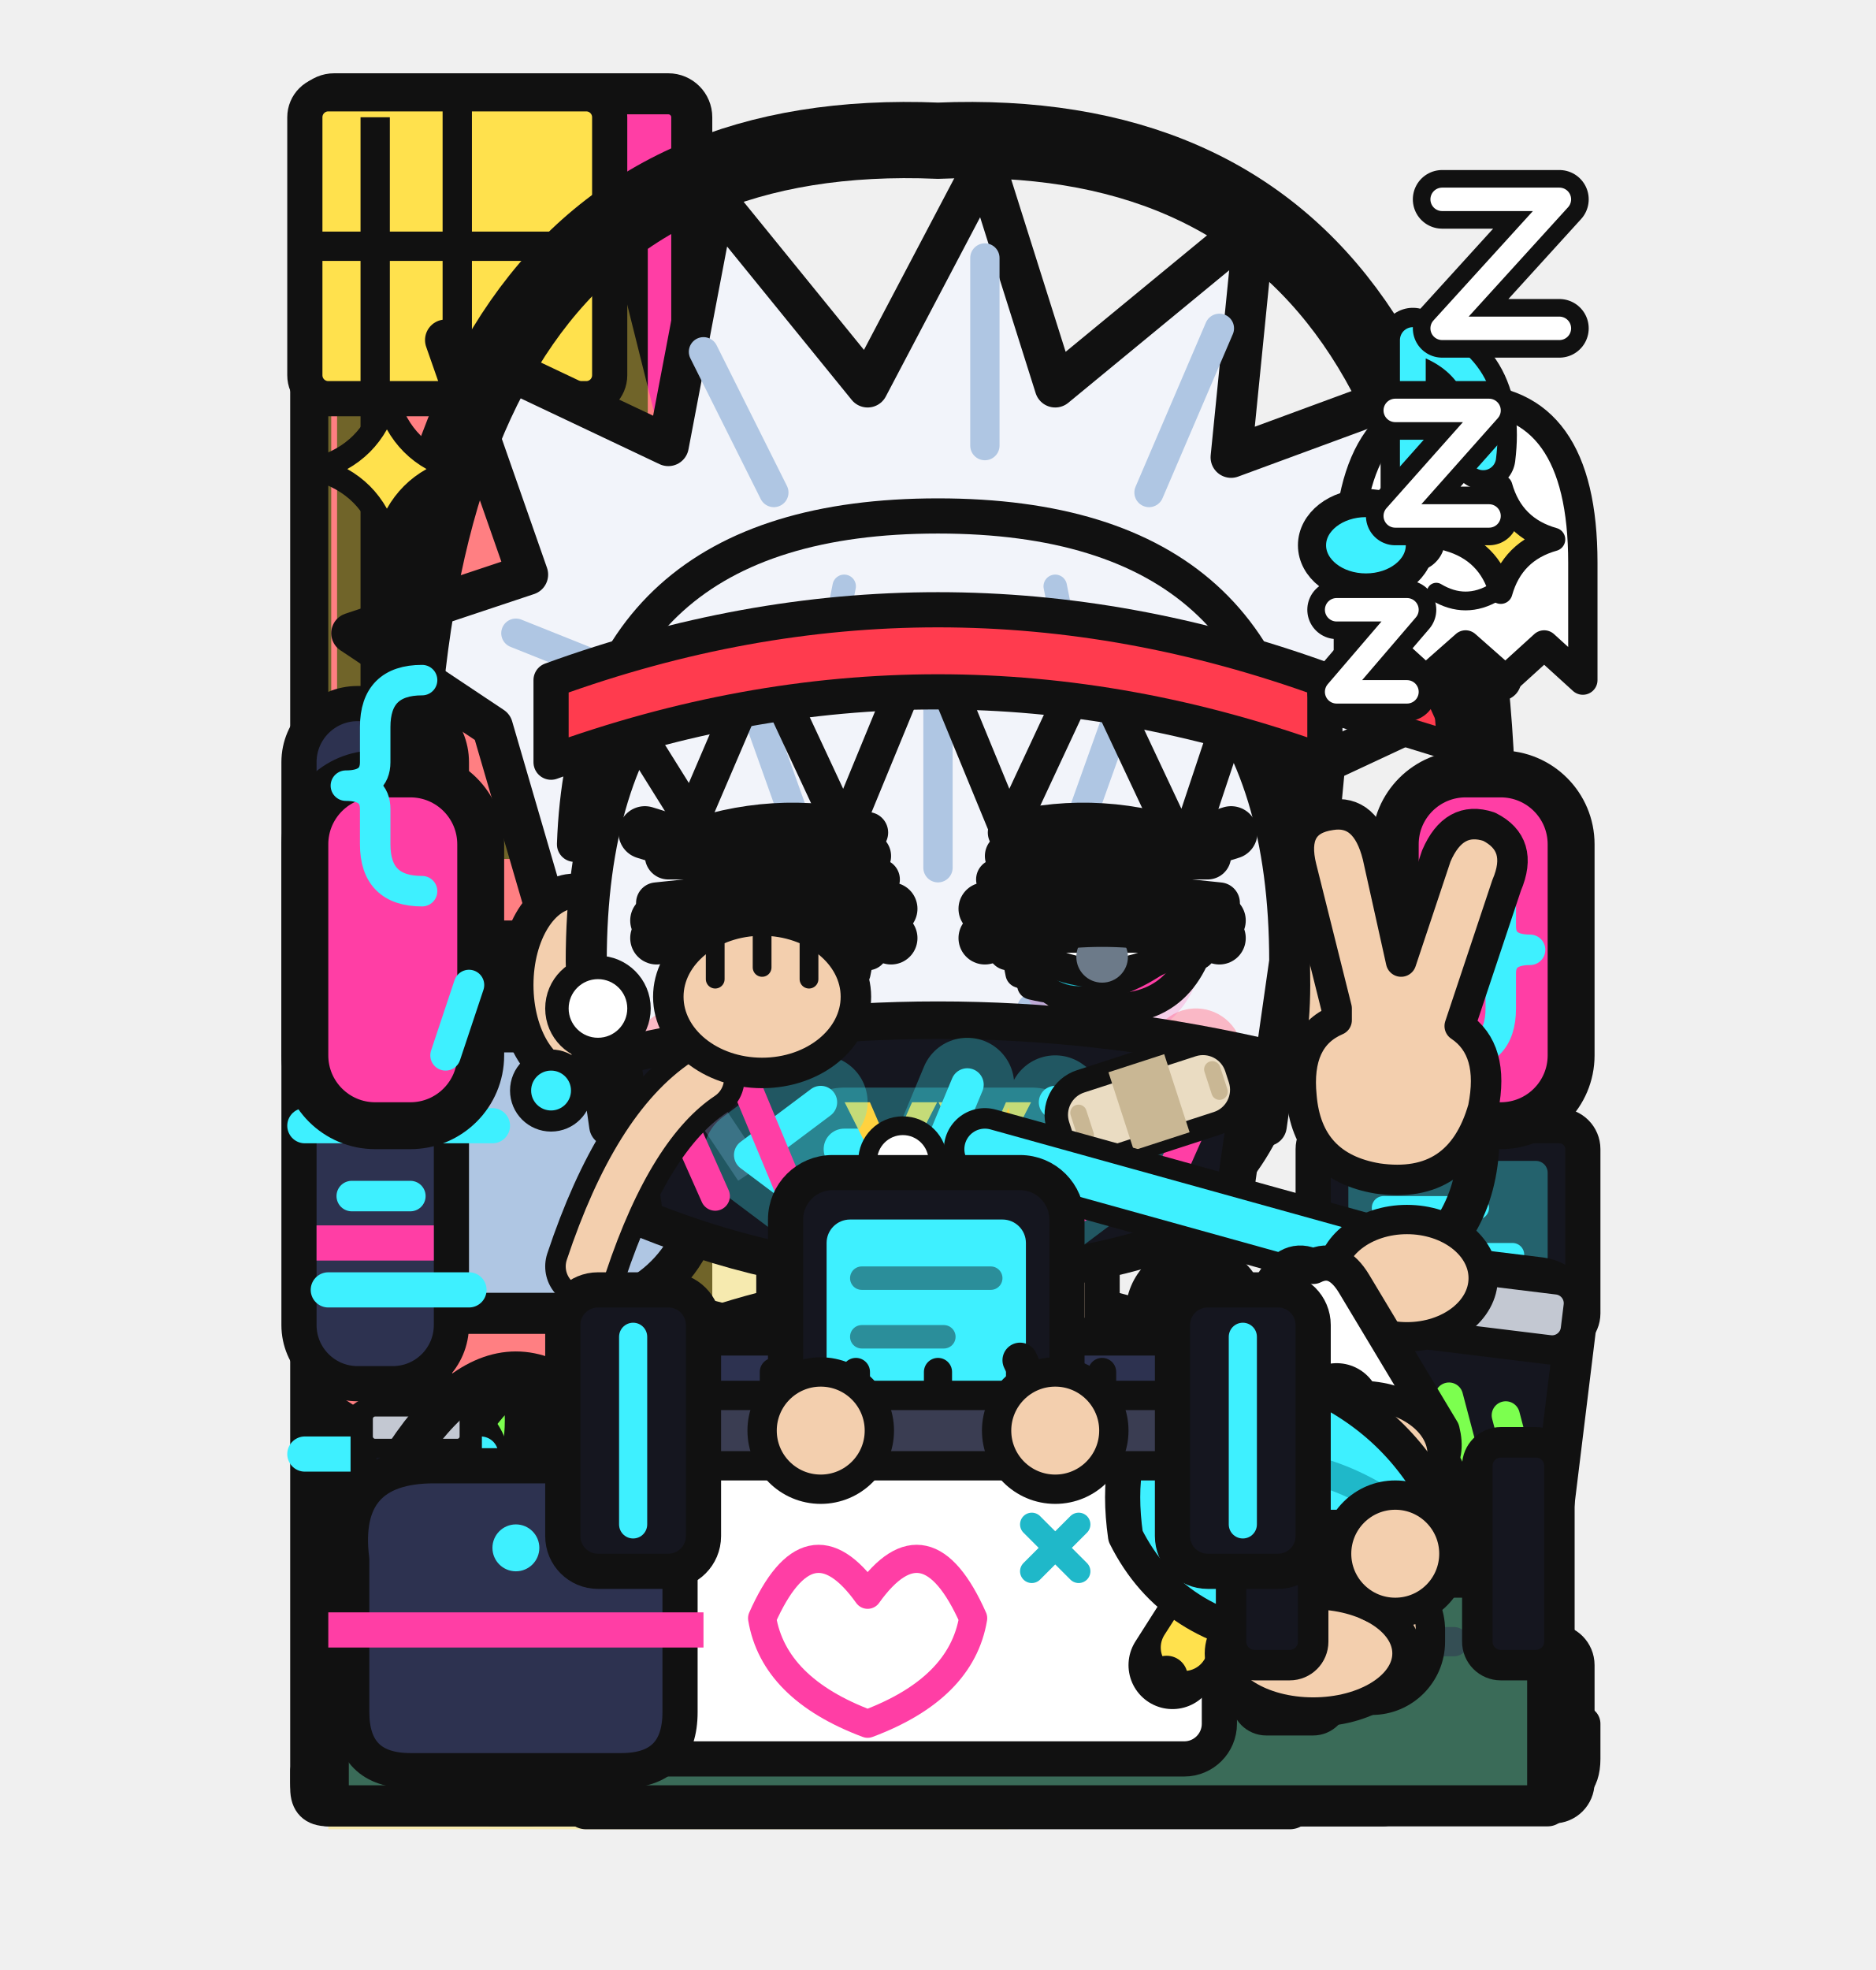
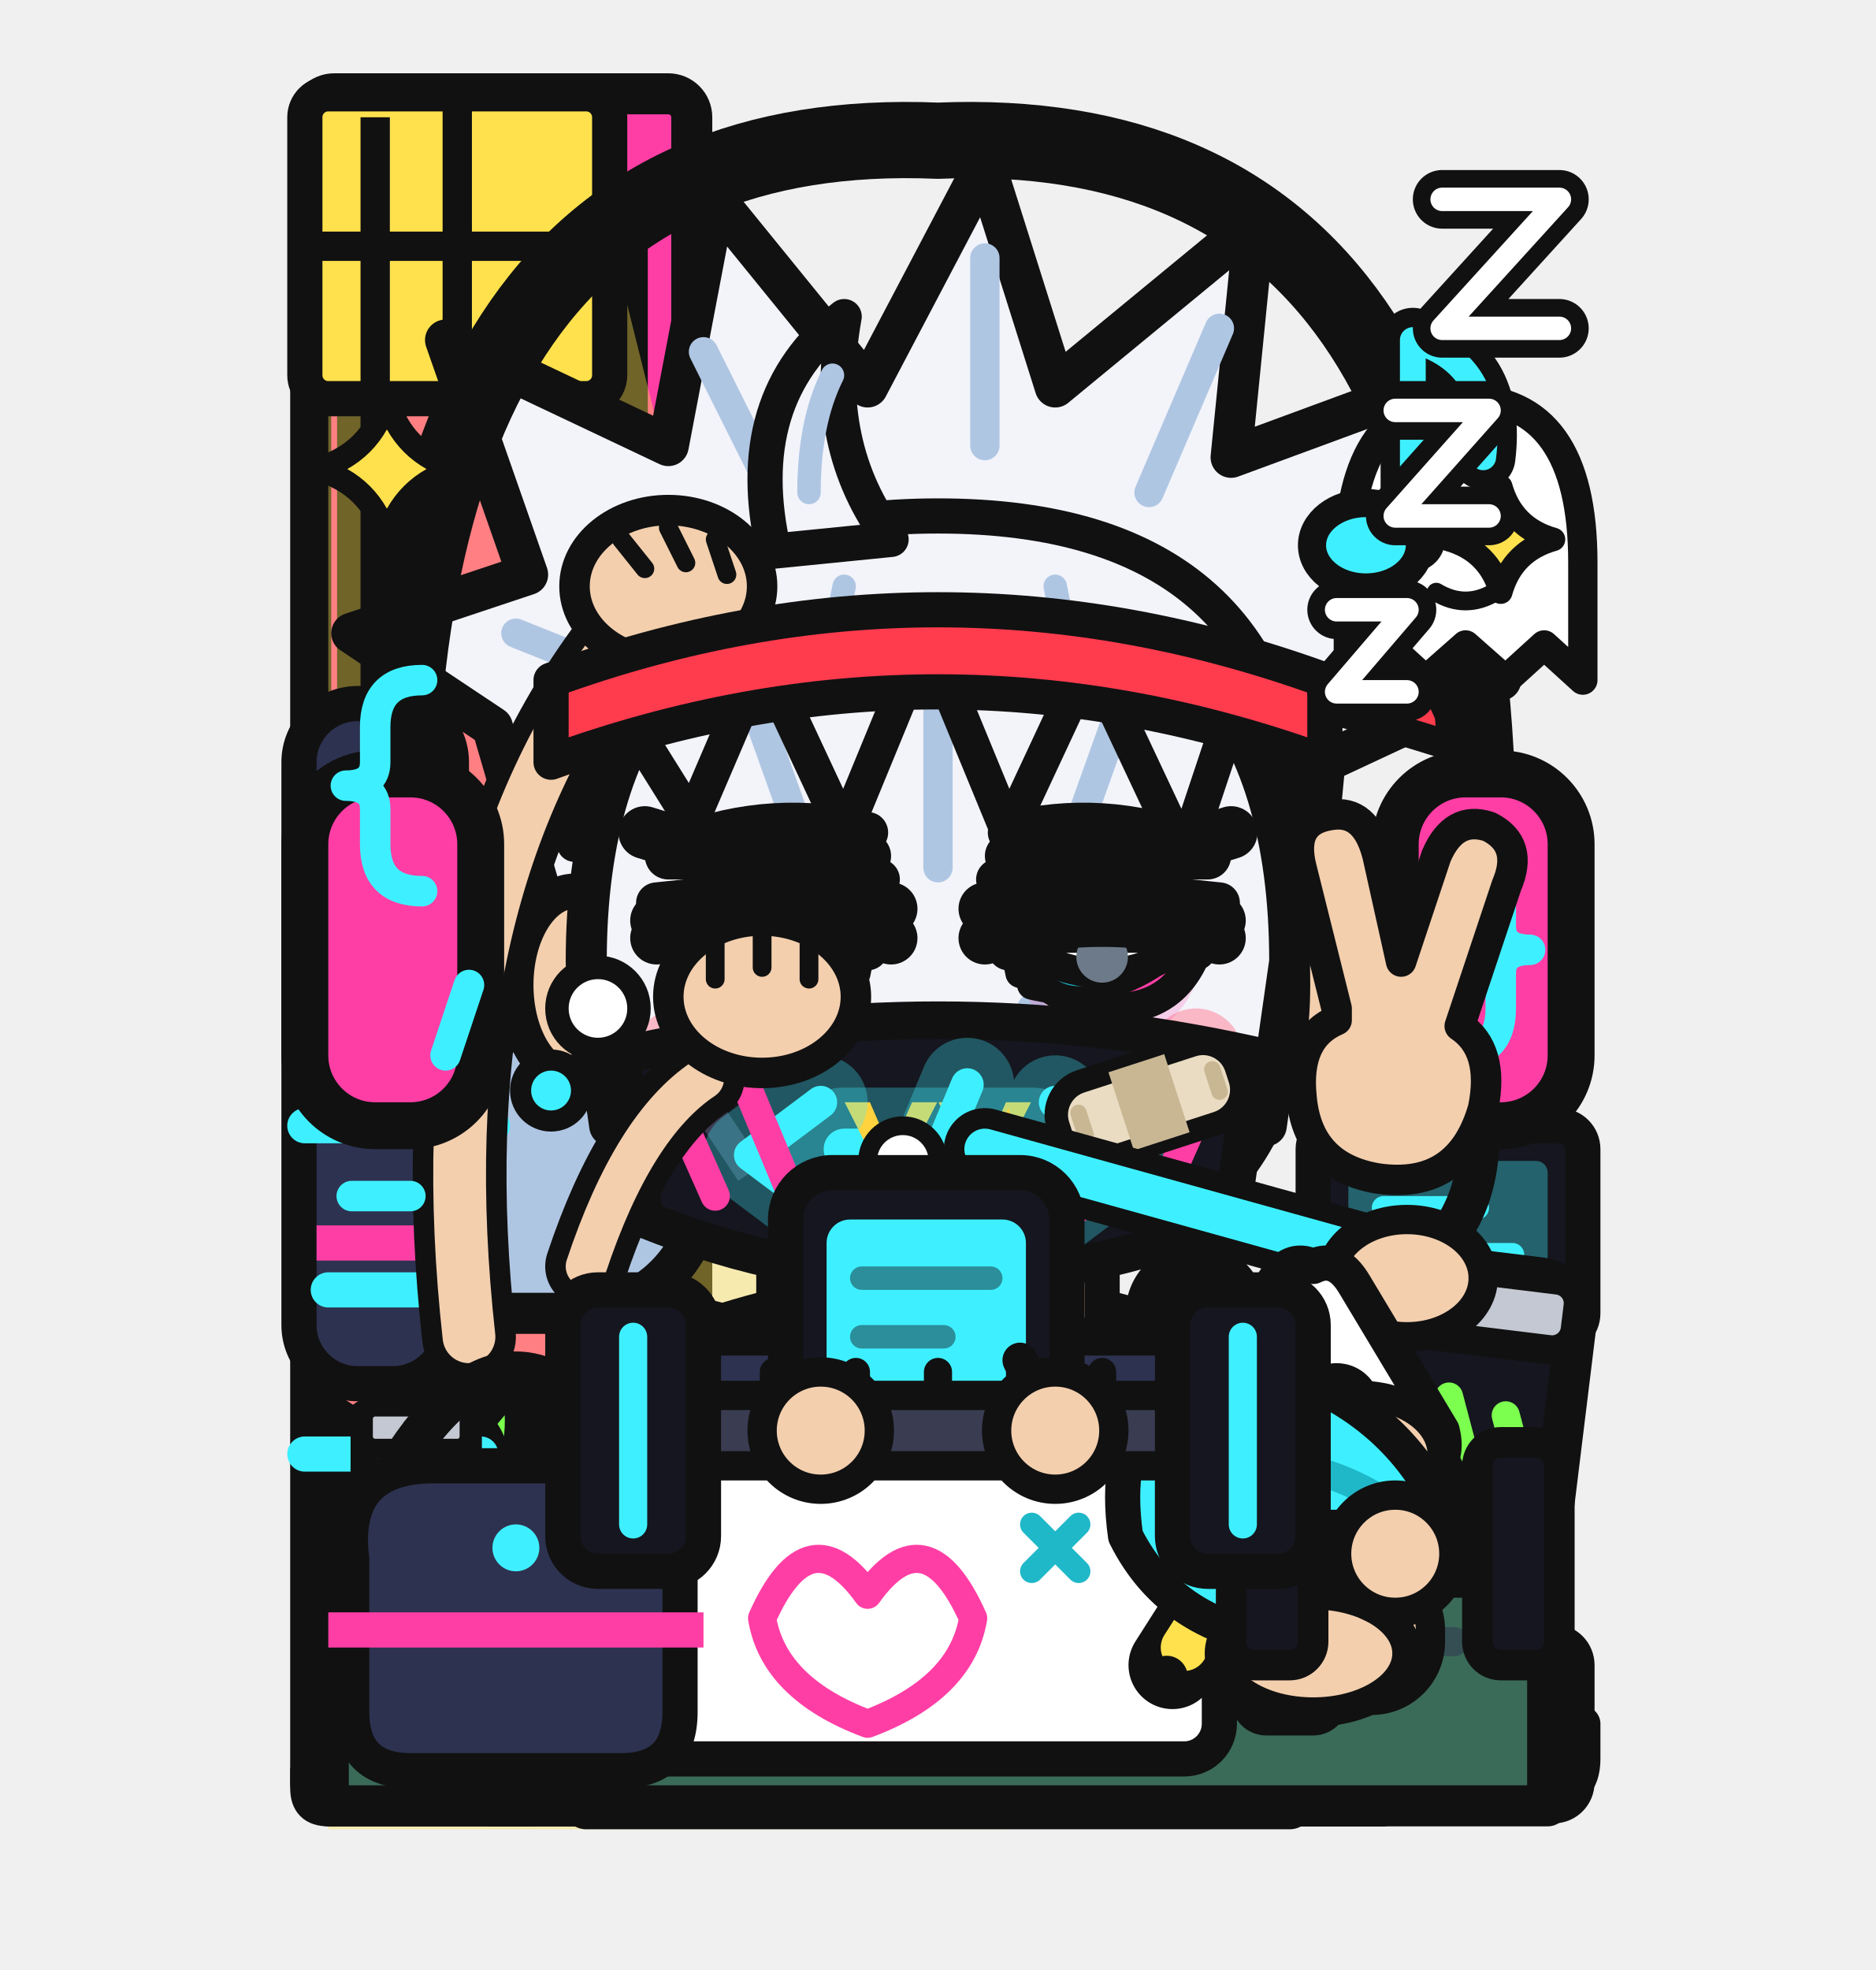
<svg xmlns="http://www.w3.org/2000/svg" viewBox="-20 -16 160 168" width="480" height="504">
  <g id="RUNNER">
    <g id="door">
      <rect x="6.5" y="-8" width="32.5" height="146" rx="2" fill="#FF3EA5" stroke="#111" stroke-width="3.5" />
      <rect x="10" y="0" width="24" height="56" rx="2" fill="none" stroke="#111" stroke-width="2.5" />
      <circle cx="33" cy="76" r="3" fill="#FFD23F" stroke="#111" stroke-width="2" />
    </g>
    <g id="sunlight">
      <path d="M32 4 L66 140 L8 140 L8 18Z" fill="#FFE14D" opacity=".4" />
      <rect x="6" y="-8" width="26" height="26" rx="2" fill="#FFE14D" stroke="#111" stroke-width="3" />
      <path d="M19 -8 v26 M6 5 h26" stroke="#111" stroke-width="2.5" />
    </g>
    <g id="room_pc">
      <rect x="6" y="64" width="28" height="20" rx="2" fill="#15161F" stroke="#111" stroke-width="3" />
      <rect x="9" y="67" width="22" height="14" rx="1" fill="#3EF0FF" opacity=".35" />
      <path d="M12 71 h9 M12 75 h14 M12 79 h6" stroke="#3EF0FF" stroke-width="2" stroke-linecap="round" />
      <path d="M17 84 v5 M23 84 v5 M12 90 h16" stroke="#111" stroke-width="3" stroke-linecap="round" />
    </g>
    <g id="desk_monitor">
      <rect x="92" y="80" width="23" height="18" rx="2" fill="#15161F" stroke="#111" stroke-width="3" />
      <rect x="95" y="83" width="17" height="12" rx="1" fill="#3EF0FF" opacity=".35" />
      <path d="M98 87 h8 M98 91 h11" stroke="#3EF0FF" stroke-width="2" stroke-linecap="round" />
      <path d="M103.5 98 v26 M97 124 h13" stroke="#111" stroke-width="3" stroke-linecap="round" />
    </g>
    <g id="pillow">
      <rect x="6" y="72" width="34" height="24" rx="11" fill="#AFC6E3" stroke="#111" stroke-width="3.5" />
    </g>
    <g id="room_plant">
      <g transform="translate(2 0)">
        <path d="M13 122 q-9 -6 -7 -18 q8 4 7 18z M13 122 q2 -14 9 -20 q2 10 -9 20z M13 122 q-3 -10 1 -24 q5 10 -1 24z" fill="#7CFF4F" stroke="#111" stroke-width="2.5" stroke-linejoin="round" />
        <path d="M6 122 h15 l-2 16 h-11z" fill="#FF3EA5" stroke="#111" stroke-width="3" stroke-linejoin="round" />
      </g>
    </g>
    <g id="room_bag">
      <g transform="translate(2 0)">
        <path d="M13.5 130 v5" stroke="#111" stroke-width="3" />
        <rect x="7" y="104" width="13" height="26" rx="5" fill="#FF3B4E" stroke="#111" stroke-width="3" />
        <path d="M8.5 112 h10" stroke="#fff" stroke-width="2.5" />
        <path d="M6 138 q7.5 -6 15 0z" fill="#2D3250" stroke="#111" stroke-width="3" stroke-linejoin="round" />
      </g>
    </g>
    <g id="running_shoes">
      <g transform="translate(9 -3)">
        <path d="M7 132 q1 -6 7 -7 l4 4 q6 1 8 4 v2 h-19z" fill="#3EF0FF" stroke="#111" stroke-width="2.5" stroke-linejoin="round" />
        <path d="M6 135 h21 v1.5 q0 2 -2 2 h-17 q-2 0 -2 -2z" fill="#fff" stroke="#111" stroke-width="2.5" stroke-linejoin="round" />
        <path d="M13 127.5 l3 2" stroke="#111" stroke-width="1.6" stroke-linecap="round" />
      </g>
      <g transform="translate(0 0)">
        <path d="M7 132 q1 -6 7 -7 l4 4 q6 1 8 4 v2 h-19z" fill="#3EF0FF" stroke="#111" stroke-width="2.5" stroke-linejoin="round" />
        <path d="M6 135 h21 v1.5 q0 2 -2 2 h-17 q-2 0 -2 -2z" fill="#fff" stroke="#111" stroke-width="2.5" stroke-linejoin="round" />
        <path d="M13 127.5 l3 2" stroke="#111" stroke-width="1.6" stroke-linecap="round" />
      </g>
    </g>
    <g id="heavy_bag">
      <path d="M12 -6 v50" stroke="#111" stroke-width="2.5" />
      <rect x="5.5" y="44" width="13" height="58" rx="5" fill="#2D3250" stroke="#111" stroke-width="3" />
      <path d="M7 56 h10 M7 90 h10" stroke="#FF3EA5" stroke-width="3" />
    </g>
    <g id="speed_lines">
      <path d="M7 66 h13 M6 80 h16 M8 94 h12 M6 108 h15" stroke="#3EF0FF" stroke-width="3" stroke-linecap="round" />
    </g>
    <g id="body">
      <g id="jacket">
        <path d="M30 138 L36 102 Q60 92 84 102 L90 138 Z" fill="#1B1C26" stroke="#111" stroke-width="4" stroke-linejoin="round" />
      </g>
      <g id="stripe_neon">
        <path d="M44 106 L60 122 L76 106" fill="none" stroke="#FF3EA5" stroke-width="3.5" stroke-linejoin="round" />
      </g>
      <g id="hood_collar">
        <path d="M30 104 Q60 92 90 104" fill="none" stroke="#111" stroke-width="9" stroke-linecap="round" />
        <path d="M30 104 Q60 92 90 104" fill="none" stroke="#2D3250" stroke-width="4.5" stroke-linecap="round" />
      </g>
    </g>
    <g id="hoodie_strings">
      <path d="M53 101 v12 M67 101 v12" stroke="#3EF0FF" stroke-width="2.5" stroke-linecap="round" />
      <circle cx="53" cy="114.5" r="2.2" fill="#3EF0FF" stroke="#111" stroke-width="1.5" />
      <circle cx="67" cy="114.5" r="2.2" fill="#3EF0FF" stroke="#111" stroke-width="1.5" />
    </g>
    <g id="towel">
      <path d="M36 104 Q60 92 84 104 L80 111 Q60 101 40 111Z" fill="#3EF0FF" stroke="#111" stroke-width="3" stroke-linejoin="round" />
      <path d="M37 105 l9 3 l-2 22 h-9z M83 105 l-9 3 l2 22 h9z" fill="#3EF0FF" stroke="#111" stroke-width="3" stroke-linejoin="round" />
      <path d="M36.5 124 h8.5 M75 124 h8.5" stroke="#fff" stroke-width="2.2" stroke-linecap="round" />
    </g>
    <g id="blanket">
      <path d="M22 138 L26 104 Q60 84 94 104 L98 138Z" fill="#EADCC2" stroke="#111" stroke-width="3.5" stroke-linejoin="round" />
      <path d="M44 106 Q52 120 48 138 M76 106 Q68 120 72 138" fill="none" stroke="#C9B794" stroke-width="2.5" stroke-linecap="round" />
    </g>
    <g id="head">
      <g id="hair_back">
        <path d="M29 70 L22 46 L10 38 L25 33 L18 13 L37 22 L41 1 L54 17 L64 -2 L70 17 L87 3 L85 23 L104 16 L95 35 L108 42 L93 49 L91 70 Q60 40 29 70Z" fill="#F2F4FA" stroke="#111" stroke-width="3.5" stroke-linejoin="round" />
        <path d="M40 14 L46 26 M64 6 L64 22 M84 12 L78 26 M24 38 L34 42 M98 40 L88 44" stroke="#AFC6E3" stroke-width="2.5" stroke-linecap="round" />
      </g>
      <g id="ear_L">
        <ellipse cx="29" cy="68" rx="5" ry="8" fill="#F3CFAE" stroke="#111" stroke-width="3" />
      </g>
      <g id="ear_R">
        <ellipse cx="91" cy="68" rx="5" ry="8" fill="#F3CFAE" stroke="#111" stroke-width="3" />
      </g>
      <g id="face_base">
        <path d="M30 68 Q30 34 60 32 Q90 34 90 68 Q90 92 60 94 Q30 92 30 68Z" fill="#F3CFAE" stroke="#111" stroke-width="3.5" />
      </g>
      <g id="head_back">
        <path d="M46 82 h28 v16 h-28z" fill="#F3CFAE" stroke="#111" stroke-width="3" />
        <path d="M30 66 Q30 34 60 32 Q90 34 90 66 L88 80 L83 74 L79 88 L72 80 L66 92 L60 82 L54 92 L48 80 L41 88 L37 74 L32 80Z" fill="#F2F4FA" stroke="#111" stroke-width="3.5" stroke-linejoin="round" />
        <path d="M45 46 L50 60 M60 40 L60 58 M75 46 L70 60 M52 70 L55 80 M68 70 L65 80" stroke="#AFC6E3" stroke-width="2.5" stroke-linecap="round" />
      </g>
      <g id="eyes">
        <g id="eyes_work">
          <path d="M37 63 L54 62 L53 67 Q45 70 38 64Z" fill="#fff" stroke="#111" stroke-width="2.5" stroke-linejoin="round" />
          <circle cx="47" cy="65.5" r="2.6" fill="#6C7A89" />
          <path d="M83 63 L66 62 L67 67 Q75 70 82 64Z" fill="#fff" stroke="#111" stroke-width="2.5" stroke-linejoin="round" />
          <circle cx="73" cy="65.5" r="2.6" fill="#6C7A89" />
          <g id="lids_work">
            <path d="M36 62.5 L55 61.5 M84 62.5 L65 61.5" stroke="#111" stroke-width="4.5" stroke-linecap="round" />
          </g>
          <g id="eyebags">
            <path d="M40 72 q6 2 12 0 M68 72 q6 2 12 0" fill="none" stroke="#B98B6E" stroke-width="2" stroke-linecap="round" />
          </g>
          <g id="brows_work">
            <path d="M38 56 h15 M82 56 h-15" stroke="#111" stroke-width="3.5" stroke-linecap="round" />
          </g>
        </g>
        <g id="eyes_chill">
          <path d="M38 65 q8 -6 16 0 M66 65 q8 -6 16 0" fill="none" stroke="#111" stroke-width="3.5" stroke-linecap="round" />
          <path d="M38 56 q8 -3 16 -1 M82 56 q-8 -3 -16 -1" stroke="#111" stroke-width="3.5" fill="none" stroke-linecap="round" />
          <circle cx="38" cy="74" r="4" fill="#FF8FA3" opacity=".6" />
          <circle cx="82" cy="74" r="4" fill="#FF8FA3" opacity=".6" />
        </g>
        <g id="eyes_box">
          <g id="cateye_L">
            <path d="M37 61 q8 -2 17 1 q-2 8 -9 8 q-7 0 -8 -9z" fill="#FFE14D" stroke="#111" stroke-width="2.6" />
            <path d="M45.5 61 v7" stroke="#111" stroke-width="3" stroke-linecap="round" />
          </g>
          <g id="cateye_R">
            <circle cx="74.5" cy="65" r="8" fill="#FF3EA5" opacity=".2" />
            <path d="M83 61 q-8 -2 -17 1 q2 8 9 8 q7 0 8 -9z" fill="#FF3EA5" stroke="#111" stroke-width="2.6" />
            <path d="M74.5 61 v7" stroke="#111" stroke-width="3" stroke-linecap="round" />
          </g>
          <g id="brows_box">
            <path d="M35 55 L56 61.5 M85 55 L64 61.5" stroke="#111" stroke-width="4.5" stroke-linecap="round" />
          </g>
        </g>
        <g id="eyes_money">
          <path d="M37 62 L54 60 L52 68 Q44 70 37 62Z" fill="#fff" stroke="#111" stroke-width="2.5" stroke-linejoin="round" />
          <circle cx="48" cy="64.5" r="3.6" fill="#1FB8C9" />
          <circle cx="48" cy="64.5" r="1.5" fill="#111" />
          <path d="M83 62 L66 60 L68 68 Q76 70 83 62Z" fill="#fff" stroke="#111" stroke-width="2.5" stroke-linejoin="round" />
          <circle cx="72" cy="64.5" r="3.6" fill="#1FB8C9" />
          <circle cx="72" cy="64.5" r="1.5" fill="#111" />
          <path d="M36 61 L55 59 M84 61 L65 59" stroke="#111" stroke-width="3.5" stroke-linecap="round" />
          <path d="M37 57 L54 57 M83 57 L66 57" stroke="#111" stroke-width="4" stroke-linecap="round" />
        </g>
        <g id="eye_glint">
          <circle cx="48" cy="64.4" r="1.1" fill="#fff" />
          <circle cx="72" cy="64.4" r="1.1" fill="#fff" />
        </g>
        <g id="eyes_sleepy">
          <path d="M38 64 Q46 70 54 64 Z" fill="#fff" stroke="#111" stroke-width="2.5" stroke-linejoin="round" />
          <circle cx="46" cy="65.6" r="2.2" fill="#6C7A89" />
          <path d="M82 64 Q74 70 66 64 Z" fill="#fff" stroke="#111" stroke-width="2.5" stroke-linejoin="round" />
          <circle cx="74" cy="65.6" r="2.2" fill="#6C7A89" />
          <path d="M36 64 Q46 61 56 64 M84 64 Q74 61 64 64" fill="none" stroke="#111" stroke-width="4.5" stroke-linecap="round" />
          <path d="M38 57 q8 3 16 2 M82 57 q-8 3 -16 2" fill="none" stroke="#111" stroke-width="3.2" stroke-linecap="round" />
        </g>
      </g>
      <g id="mouth">
        <g id="mouth_smile">
          <path d="M52 80 q8 6 16 0" fill="none" stroke="#111" stroke-width="3.2" stroke-linecap="round" />
        </g>
        <g id="mouth_fang">
          <path d="M52 83 h16" stroke="#111" stroke-width="3.2" stroke-linecap="round" />
          <path d="M64.5 83 l-2 5 l-2 -5z" fill="#fff" stroke="#111" stroke-width="1.5" stroke-linejoin="round" />
        </g>
        <g id="mouth_yawn">
          <ellipse cx="60" cy="85" rx="5.5" ry="7" fill="#111" />
          <path d="M55.5 89 q4.5 -3.5 9 0 q-4.5 3.5 -9 0z" fill="#FF8FA3" />
        </g>
      </g>
      <g id="mask">
        <g id="mask_up">
          <path d="M33 74 Q60 68 87 74 L85 88 Q60 98 35 88Z" fill="#15161F" stroke="#111" stroke-width="3.2" stroke-linejoin="round" />
          <g id="panel_lines">
            <path d="M40 78 l4 6 M80 78 l-4 6" stroke="#3A3D52" stroke-width="2.5" />
          </g>
          <g id="led">
            <g id="led_line">
              <path d="M52 82 h16" fill="none" stroke="#3EF0FF" stroke-width="10.5" stroke-linecap="round" stroke-linejoin="round" opacity=".3" />
              <path d="M52 82 h16" fill="none" stroke="#3EF0FF" stroke-width="3.5" stroke-linecap="round" stroke-linejoin="round" />
            </g>
            <g id="led_yen">
              <text x="60" y="88" text-anchor="middle" font-size="14" font-weight="700" font-family="sans-serif" fill="#FFD23F">¥¥</text>
            </g>
            <g id="led_code">
              <path d="M50 78 l-6 4.5 l6 4.5 M70 78 l6 4.5 l-6 4.5 M62.5 76.5 l-5 12" fill="none" stroke="#3EF0FF" stroke-width="8" stroke-linecap="round" stroke-linejoin="round" opacity=".3" />
              <path d="M50 78 l-6 4.5 l6 4.5 M70 78 l6 4.5 l-6 4.5 M62.5 76.5 l-5 12" fill="none" stroke="#3EF0FF" stroke-width="2.8" stroke-linecap="round" stroke-linejoin="round" />
            </g>
          </g>
        </g>
        <g id="mask_stripes">
          <path d="M37 77 l4 9 M43 75 l5 12 M83 77 l-4 9 M77 75 l-5 12" stroke="#FF3EA5" stroke-width="2.5" stroke-linecap="round" />
        </g>
        <g id="mask_down">
          <path d="M36 95 Q60 103 84 95 L82 101 Q60 109 38 101Z" fill="#15161F" stroke="#111" stroke-width="3" stroke-linejoin="round" />
        </g>
      </g>
      <g id="bandage">
        <g transform="translate(78 78) rotate(-18)">
          <rect x="-8" y="-3.5" width="16" height="7" rx="3" fill="#EADCC2" stroke="#111" stroke-width="2" />
          <rect x="-2.5" y="-3.5" width="5" height="7" fill="#C9B794" />
          <path d="M-6 -1 v2 M6 -1 v2" stroke="#C9B794" stroke-width="1.4" stroke-linecap="round" />
        </g>
      </g>
      <g id="mask_stripes_down">
        <path d="M44 99 l1.5 3.5 M51 100.5 l1.5 4 M57 101 l1.5 4 M63 101 l1.5 4 M69 100.5 l1.5 4 M75 99 l1.5 3.5" stroke="#FF3EA5" stroke-width="2" stroke-linecap="round" />
      </g>
      <g id="hair_fringe">
        <path d="M29 56 Q30 28 60 28 Q90 28 91 56 L85 45 L81 57 L73 40 L66 55 L59 38 L52 55 L45 40 L39 54 L34 46Z" fill="#F2F4FA" stroke="#111" stroke-width="3" stroke-linejoin="round" />
        <path d="M52 34 L50 44 M70 34 L72 44" stroke="#AFC6E3" stroke-width="2" stroke-linecap="round" />
      </g>
+       <g id="hair_tuft">
+         <path d="M46 31 Q43 18 52 11 Q50 22 56 30Z" fill="#F2F4FA" stroke="#111" stroke-width="3" stroke-linejoin="round" />
+         <path d="M49 26 Q49 20 51 16" fill="none" stroke="#AFC6E3" stroke-width="2" stroke-linecap="round" />
+       </g>
+       <g id="scratch_hand">
+         <path d="M20 98 Q16 62 32 40" fill="none" stroke="#111" stroke-width="8" stroke-linecap="round" />
+         <path d="M20 98 Q16 62 32 40" fill="none" stroke="#F3CFAE" stroke-width="4.5" stroke-linecap="round" />
+         <ellipse cx="37" cy="34" rx="8" ry="6.5" fill="#F3CFAE" stroke="#111" stroke-width="2.6" />
+         <path d="M33 30 l2 2.5 M37 29 l1.5 3 M41 30 l1 3" stroke="#111" stroke-width="1.6" stroke-linecap="round" />
+       </g>
      <g id="rub_hand">
        <path d="M30 92 Q34 80 40 76" fill="none" stroke="#111" stroke-width="7" stroke-linecap="round" />
        <path d="M30 92 Q34 80 40 76" fill="none" stroke="#F3CFAE" stroke-width="3.5" stroke-linecap="round" />
        <ellipse cx="45" cy="69" rx="8" ry="6.5" fill="#F3CFAE" stroke="#111" stroke-width="2.6" />
        <path d="M41 64.5 v3 M45 63.5 v3 M49 64.5 v3" stroke="#111" stroke-width="1.6" stroke-linecap="round" />
      </g>
      <g id="earring_neon">
        <circle cx="27" cy="77" r="2.6" fill="#3EF0FF" stroke="#111" stroke-width="1.8" />
      </g>
      <g id="earbud">
        <circle cx="31" cy="70" r="3.5" fill="#fff" stroke="#111" stroke-width="2" />
      </g>
      <g id="headband">
        <path d="M27 42 Q60 30 93 42 L93 49 Q60 37 27 49Z" fill="#FF3B4E" stroke="#111" stroke-width="3" stroke-linejoin="round" />
        <path d="M92 44 l13 4 l-5 -11" fill="#FF3B4E" stroke="#111" stroke-width="2.5" stroke-linejoin="round" />
      </g>
    </g>
    <g id="props">
      <g id="headset">
        <path d="M14 62 Q12 -6 60 -4 Q108 -6 106 62" fill="none" stroke="#111" stroke-width="6.5" />
        <g id="cup_L">
          <rect x="6" y="50" width="15" height="30" rx="6" fill="#FF3EA5" stroke="#111" stroke-width="4" />
        </g>
        <g id="cup_R">
          <rect x="99" y="50" width="15" height="30" rx="6" fill="#FF3EA5" stroke="#111" stroke-width="4" />
        </g>
        <g id="mic">
          <path d="M106 78 Q108 96 84 96" fill="none" stroke="#111" stroke-width="3.5" stroke-linecap="round" />
          <circle cx="82" cy="96" r="4.5" fill="#3EF0FF" stroke="#111" stroke-width="3" />
        </g>
      </g>
      <g id="glove_L">
        <g transform="translate(34 118)">
          <path d="M-13 0 a13 13 0 1 1 26 0 v5 a7 7 0 0 1 -7 7 h-12 a7 7 0 0 1 -7 -7z" fill="#FF3B4E" stroke="#111" stroke-width="3.5" />
          <path d="M-4 -8 q6 -3 10 2" fill="none" stroke="#fff" stroke-width="2.5" stroke-linecap="round" opacity=".7" />
          <rect x="-10" y="11" width="20" height="8" rx="2" fill="#fff" stroke="#111" stroke-width="3.5" />
        </g>
      </g>
      <g id="glove_tape_left">
        <g transform="translate(34 118) scale(1 1)">
          <path d="M-12 -4 q12 -5 24 0" fill="none" stroke="#EADCC2" stroke-width="3.5" stroke-linecap="round" />
          <rect x="2" y="-9" width="7" height="5" rx="1" fill="#C9B794" stroke="#111" stroke-width="1.6" transform="rotate(-15)" />
          <path d="M-7 1 l3 3 M-3 4 l2 -2" stroke="#111" stroke-width="1.6" stroke-linecap="round" />
        </g>
      </g>
      <g id="glove_R">
        <g transform="translate(86 118)">
          <path d="M-13 0 a13 13 0 1 1 26 0 v5 a7 7 0 0 1 -7 7 h-12 a7 7 0 0 1 -7 -7z" fill="#FF3B4E" stroke="#111" stroke-width="3.5" />
          <path d="M-4 -8 q6 -3 10 2" fill="none" stroke="#fff" stroke-width="2.5" stroke-linecap="round" opacity=".7" />
          <rect x="-10" y="11" width="20" height="8" rx="2" fill="#fff" stroke="#111" stroke-width="3.5" />
        </g>
      </g>
      <g id="glove_tape_right">
        <g transform="translate(86 118) scale(-1 1)">
          <path d="M-12 -4 q12 -5 24 0" fill="none" stroke="#EADCC2" stroke-width="3.5" stroke-linecap="round" />
          <rect x="2" y="-9" width="7" height="5" rx="1" fill="#C9B794" stroke="#111" stroke-width="1.6" transform="rotate(-15)" />
          <path d="M-7 1 l3 3 M-3 4 l2 -2" stroke="#111" stroke-width="1.6" stroke-linecap="round" />
        </g>
      </g>
      <g id="monster_can">
        <g transform="translate(102 116) rotate(7)">
          <rect x="-10" y="-24" width="20" height="42" rx="3.5" fill="#15161F" stroke="#111" stroke-width="3.5" />
          <rect x="-10" y="-24" width="20" height="6" rx="2" fill="#C3C8D2" stroke="#111" stroke-width="2.5" />
          <path d="M-5 -12 l2 5 l-2 5 l2 5 l-1 6 M0 -13 l2 5 l-2 5 l2 5 l-1 7 M5 -12 l2 5 l-2 5 l2 5 l-1 6" fill="none" stroke="#7CFF4F" stroke-width="2.4" stroke-linecap="round" stroke-linejoin="round" />
          <path d="M-7 -16 v28" stroke="#fff" stroke-width="1.6" opacity=".35" />
        </g>
      </g>
      <g id="run_shoe">
        <path d="M90 126 q1 -9 9 -11 l5 6 q8 1 10 7 v3 h-24z" fill="#3EF0FF" stroke="#111" stroke-width="3" stroke-linejoin="round" />
        <path d="M89 131 h26 v3 q0 3 -3 3 h-20 q-3 0 -3 -3z" fill="#fff" stroke="#111" stroke-width="3" stroke-linejoin="round" />
        <path d="M97 119 l4 3 M99 116 l4 3" stroke="#111" stroke-width="2" stroke-linecap="round" />
      </g>
      <g id="chain_gold">
        <path d="M38 108 Q60 126 82 108" fill="none" stroke="#111" stroke-width="8" stroke-linecap="round" />
        <path d="M38 108 Q60 126 82 108" fill="none" stroke="#FFD23F" stroke-width="4" stroke-dasharray="5 3" stroke-linecap="round" />
        <g id="coin" transform="translate(60 120)">
          <circle r="7" fill="#FFD23F" stroke="#111" stroke-width="3" />
          <text y="4" text-anchor="middle" font-size="10" font-weight="700" font-family="sans-serif" fill="#111">¥</text>
        </g>
      </g>
      <g id="desk">
        <rect x="6.5" y="124" width="108" height="14" rx="2" fill="#2D3250" stroke="#111" stroke-width="3" />
        <path d="M9.5 128.5 h102" stroke="#FF3EA5" stroke-width="2.5" />
      </g>
      <g id="can_stack_one">
        <rect x="6.5" y="121" width="9" height="17" rx="2" fill="#15161F" stroke="#111" stroke-width="2.2" />
        <rect x="6.5" y="121" width="9" height="3.5" rx="1" fill="#C3C8D2" stroke="#111" stroke-width="1.6" />
        <path d="M11.0 127 l-1.5 3 l2 1 l-1.5 3" fill="none" stroke="#3EF0FF" stroke-width="1.6" stroke-linecap="round" />
      </g>
      <g id="can_stack_two">
        <rect x="15.5" y="121" width="9" height="17" rx="2" fill="#15161F" stroke="#111" stroke-width="2.2" />
        <rect x="15.5" y="121" width="9" height="3.5" rx="1" fill="#C3C8D2" stroke="#111" stroke-width="1.6" />
        <path d="M20.0 127 l-1.5 3 l2 1 l-1.5 3" fill="none" stroke="#3EF0FF" stroke-width="1.6" stroke-linecap="round" />
      </g>
      <g id="can_stack_three">
        <rect x="11" y="104" width="9" height="17" rx="2" fill="#15161F" stroke="#111" stroke-width="2.2" />
        <rect x="11" y="104" width="9" height="3.5" rx="1" fill="#C3C8D2" stroke="#111" stroke-width="1.6" />
        <path d="M15.5 110 l-1.5 3 l2 1 l-1.5 3" fill="none" stroke="#3EF0FF" stroke-width="1.6" stroke-linecap="round" />
      </g>
      <g id="laptop">
        <path d="M28 132 h64 l4 6 h-72z" fill="#C3C8D2" stroke="#111" stroke-width="3" stroke-linejoin="round" />
        <rect x="32" y="98" width="56" height="35" rx="3" fill="#2D3250" stroke="#111" stroke-width="3.2" />
        <path d="M62 107 l-6 9 h5 l-2 8 l7 -10 h-5z" fill="#3EF0FF" stroke="#111" stroke-width="1.5" stroke-linejoin="round" />
      </g>
      <g id="typing_hands">
        <ellipse cx="33" cy="131" rx="7" ry="4.5" fill="#F3CFAE" stroke="#111" stroke-width="2.5" />
        <ellipse cx="87" cy="131" rx="7" ry="4.5" fill="#F3CFAE" stroke="#111" stroke-width="2.5" />
      </g>
      <g id="soul">
        <g transform="translate(-2 0)">
          <path d="M97 32 q0 -14 10 -14 q10 0 10 14 v10 l-3.3 -3 l-3.3 3 l-3.4 -3 l-3.4 3 l-3.3 -3 l-3.3 3z" fill="#fff" stroke="#111" stroke-width="2.5" stroke-linejoin="round" />
          <circle cx="103.5" cy="29" r="1.6" fill="#111" />
          <circle cx="110.5" cy="29" r="1.6" fill="#111" />
          <path d="M104.5 34.5 q2.5 1.5 5 0" fill="none" stroke="#111" stroke-width="1.6" stroke-linecap="round" />
        </g>
      </g>
      <g id="code_bits">
        <path d="M16 42 q-4 0 -4 4 v3 q0 2 -2.5 2 q2.5 0 2.5 2 v3 q0 4 4 4 M104 56 q4 0 4 4 v3 q0 2 2.5 2 q-2.5 0 -2.5 2 v3 q0 4 -4 4 M18 74 l2 -6 M10 86 h5" fill="none" stroke="#3EF0FF" stroke-width="2.6" stroke-linecap="round" stroke-linejoin="round" />
      </g>
      <g id="sofa_arm">
        <path d="M8 138 v-14 q0 -8 9 -8 h86 q9 0 9 8 v14z" fill="#3A6B58" stroke="#111" stroke-width="3.5" stroke-linejoin="round" />
        <path d="M16 124 h88" stroke="#2D3250" stroke-width="2.5" stroke-linecap="round" opacity=".5" />
      </g>
      <g id="toothbrush">
        <g transform="translate(0 -5)">
          <path d="M64 87 L100 97" stroke="#111" stroke-width="7" stroke-linecap="round" />
          <path d="M64 87 L100 97" stroke="#3EF0FF" stroke-width="3.5" stroke-linecap="round" />
          <circle cx="57" cy="88" r="3" fill="#fff" stroke="#111" stroke-width="1.6" />
          <circle cx="52.5" cy="91.5" r="2.2" fill="#fff" stroke="#111" stroke-width="1.4" />
          <circle cx="62" cy="92.5" r="2" fill="#fff" stroke="#111" stroke-width="1.4" />
          <ellipse cx="100" cy="98" rx="6.5" ry="5" fill="#F3CFAE" stroke="#111" stroke-width="2.5" />
        </g>
      </g>
      <g id="watch_wrist">
        <g transform="translate(4 8)">
          <rect x="76" y="110" width="22" height="11" rx="5" fill="#F3CFAE" stroke="#111" stroke-width="2.5" />
          <rect x="82" y="108" width="8" height="15" rx="2" fill="#15161F" stroke="#111" stroke-width="2" />
          <circle cx="86" cy="115.5" r="3.6" fill="#FFD23F" stroke="#111" stroke-width="1.6" />
        </g>
      </g>
      <g id="tap_hand">
        <g transform="translate(4 8)">
          <ellipse cx="94" cy="103" rx="6" ry="5" fill="#F3CFAE" stroke="#111" stroke-width="2.5" />
          <path d="M89 106 l-3 4" stroke="#111" stroke-width="2.5" stroke-linecap="round" />
        </g>
      </g>
      <g id="phone">
        <rect x="47" y="84" width="24" height="36" rx="4" fill="#15161F" stroke="#111" stroke-width="3" />
        <rect x="50.5" y="88" width="17" height="27" rx="2" fill="#3EF0FF" />
      </g>
      <g id="phone_feed">
        <path d="M53.5 93 h11 M53.5 98 h7 M53.5 103 h11 M53.5 108 h6" stroke="#15161F" stroke-width="2" stroke-linecap="round" opacity=".45" />
      </g>
      <g id="phone_hand">
        <path d="M44 113 q0 10 10 10 h10 q10 0 10 -10 q-4 -5 -9 -1 h-12 q-5 -4 -9 1z" fill="#F3CFAE" stroke="#111" stroke-width="3" stroke-linejoin="round" />
        <path d="M66 112 q4 -6 1 -12" fill="none" stroke="#111" stroke-width="3" stroke-linecap="round" />
      </g>
      <g id="handheld">
        <rect x="36" y="106" width="48" height="20" rx="7" fill="#15161F" stroke="#111" stroke-width="3" />
        <path d="M43 106 a7 7 0 0 0 -7 7 v6 a7 7 0 0 0 7 7 h5 v-20z" fill="#FF3EA5" stroke="#111" stroke-width="2.5" stroke-linejoin="round" />
        <path d="M77 106 a7 7 0 0 1 7 7 v6 a7 7 0 0 1 -7 7 h-5 v-20z" fill="#3EF0FF" stroke="#111" stroke-width="2.5" stroke-linejoin="round" />
        <rect x="51" y="109.5" width="18" height="13" rx="1.5" fill="#3A3D52" />
        <path d="M55 118 h3 M62 114 h3 M58 120 h4" stroke="#7CFF4F" stroke-width="2.4" stroke-linecap="round" />
        <circle cx="42" cy="124" r="4.5" fill="#F3CFAE" stroke="#111" stroke-width="2.5" />
        <circle cx="78" cy="124" r="4.5" fill="#F3CFAE" stroke="#111" stroke-width="2.5" />
      </g>
      <g id="onigiri">
        <path d="M92 92 Q94 91 95.5 93.5 L103 106 Q104 110 99 110.5 L85 110.5 Q80 110 81.5 106 L88.5 93.5 Q90 91 92 92Z" fill="#fff" stroke="#111" stroke-width="3" stroke-linejoin="round" />
        <rect x="87" y="102" width="10" height="8.5" fill="#15161F" />
        <ellipse cx="92" cy="114" rx="9" ry="5.5" fill="#F3CFAE" stroke="#111" stroke-width="3" />
      </g>
      <g id="sketchbook">
        <rect x="34" y="104" width="50" height="30" rx="3" fill="#fff" stroke="#111" stroke-width="3" />
        <path d="M39 104 v-3 M46 104 v-3 M53 104 v-3 M60 104 v-3 M67 104 v-3 M74 104 v-3" stroke="#111" stroke-width="2.4" stroke-linecap="round" />
        <path d="M45 122 q4 -9 9 -2 q5 -7 9 2 q-1 6 -9 9 q-8 -3 -9 -9z" fill="none" stroke="#FF3EA5" stroke-width="2.4" stroke-linejoin="round" />
        <path d="M68 114 l4 4 M72 114 l-4 4" stroke="#1FB8C9" stroke-width="2" stroke-linecap="round" />
      </g>
      <g id="pencil">
        <path d="M80 126 L94 104" stroke="#111" stroke-width="7.5" stroke-linecap="round" />
        <path d="M81 124.5 L93.5 105" stroke="#FFE14D" stroke-width="4" stroke-linecap="round" />
        <circle cx="79.5" cy="127" r="1.8" fill="#111" />
        <ellipse cx="96" cy="108" rx="7" ry="5" fill="#F3CFAE" stroke="#111" stroke-width="2.5" />
      </g>
      <g id="cloth">
        <path d="M78 104 q8 -6 16 -1 q7 4 10 12 q-4 9 -14 9 q-10 -1 -14 -9 q-1 -7 2 -11z" fill="#3EF0FF" stroke="#111" stroke-width="3" stroke-linejoin="round" />
        <path d="M82 110 q8 -3 16 2 M81 117 q8 -2 17 2" fill="none" stroke="#1FB8C9" stroke-width="2.4" stroke-linecap="round" />
        <ellipse cx="92" cy="125" rx="8" ry="5" fill="#F3CFAE" stroke="#111" stroke-width="2.5" />
      </g>
      <g id="gym_bag">
        <g transform="translate(0 -4)">
          <path d="M14 113 q10 -16 20 0" fill="none" stroke="#111" stroke-width="3.5" stroke-linecap="round" />
          <path d="M10 121 q-1 -8 7 -8 h14 q8 0 7 8 v13 q0 5 -5 5 h-18 q-5 0 -5 -5z" fill="#2D3250" stroke="#111" stroke-width="3" stroke-linejoin="round" />
          <path d="M8 127 h32" stroke="#FF3EA5" stroke-width="3" />
          <circle cx="24" cy="120" r="2" fill="#3EF0FF" />
        </g>
      </g>
      <g id="hand_weight">
        <g transform="translate(0 -6)">
          <rect x="88" y="120" width="22" height="5" rx="2" fill="#3A3D52" stroke="#111" stroke-width="2.5" />
          <rect x="85" y="113" width="7" height="19" rx="2" fill="#15161F" stroke="#111" stroke-width="2.6" />
          <rect x="106" y="113" width="7" height="19" rx="2" fill="#15161F" stroke="#111" stroke-width="2.6" />
          <circle cx="99" cy="122.5" r="5" fill="#F3CFAE" stroke="#111" stroke-width="2.5" />
        </g>
      </g>
      <g id="peace_hand">
        <path d="M94 70 l-3 -12 q-1 -4 2.5 -4.5 q3 -0.5 4 3.5 l2 9 l3 -9 q1.5 -3.5 4.5 -2.5 q3 1.5 1.5 5 l-4 12 q3 2 2 7 q-2 7 -9 6 q-6 -1 -6.5 -7 q-0.5 -5 3 -6.5z" fill="#F3CFAE" stroke="#111" stroke-width="2.6" stroke-linejoin="round" />
      </g>
      <g id="dumbbell">
        <rect x="38" y="103" width="44" height="6" rx="2" fill="#3A3D52" stroke="#111" stroke-width="2.5" />
        <rect x="28" y="94" width="12" height="24" rx="3" fill="#15161F" stroke="#111" stroke-width="3" />
        <rect x="80" y="94" width="12" height="24" rx="3" fill="#15161F" stroke="#111" stroke-width="3" />
        <path d="M34 98 v16 M86 98 v16" stroke="#3EF0FF" stroke-width="2.4" stroke-linecap="round" />
        <circle cx="50" cy="106" r="5" fill="#F3CFAE" stroke="#111" stroke-width="2.5" />
        <circle cx="70" cy="106" r="5" fill="#F3CFAE" stroke="#111" stroke-width="2.5" />
      </g>
      <g id="sparkle">
        <path d="M13 18 Q14.32 22.68 19 24 Q14.32 25.32 13 30 Q11.68 25.32 7 24 Q11.68 22.68 13 18Z M108 25.5 Q108.99 29.01 112.5 30 Q108.99 30.99 108 34.5 Q107.01 30.99 103.5 30 Q107.01 29.01 108 25.5Z" fill="#FFE14D" stroke="#111" stroke-width="2" stroke-linejoin="round" />
      </g>
      <g id="music_note">
        <path d="M100.5 30 V13 q7 2 6 10" fill="none" stroke="#111" stroke-width="5.5" stroke-linecap="round" stroke-linejoin="round" />
        <path d="M100.5 30 V13 q7 2 6 10" fill="none" stroke="#3EF0FF" stroke-width="2.2" stroke-linecap="round" stroke-linejoin="round" />
        <ellipse cx="96.5" cy="30.5" rx="4.6" ry="3.6" fill="#3EF0FF" stroke="#111" stroke-width="2.4" />
      </g>
      <g id="zzz">
        <path d="M94 36 h6 l-6 7 h6 M99 19 h8 l-8 9 h8 M103 1 h10 l-10 11 h10" fill="none" stroke="#111" stroke-width="5" stroke-linecap="round" stroke-linejoin="round" />
        <path d="M94 36 h6 l-6 7 h6 M99 19 h8 l-8 9 h8 M103 1 h10 l-10 11 h10" fill="none" stroke="#fff" stroke-width="2" stroke-linecap="round" stroke-linejoin="round" />
      </g>
    </g>
  </g>
</svg>
